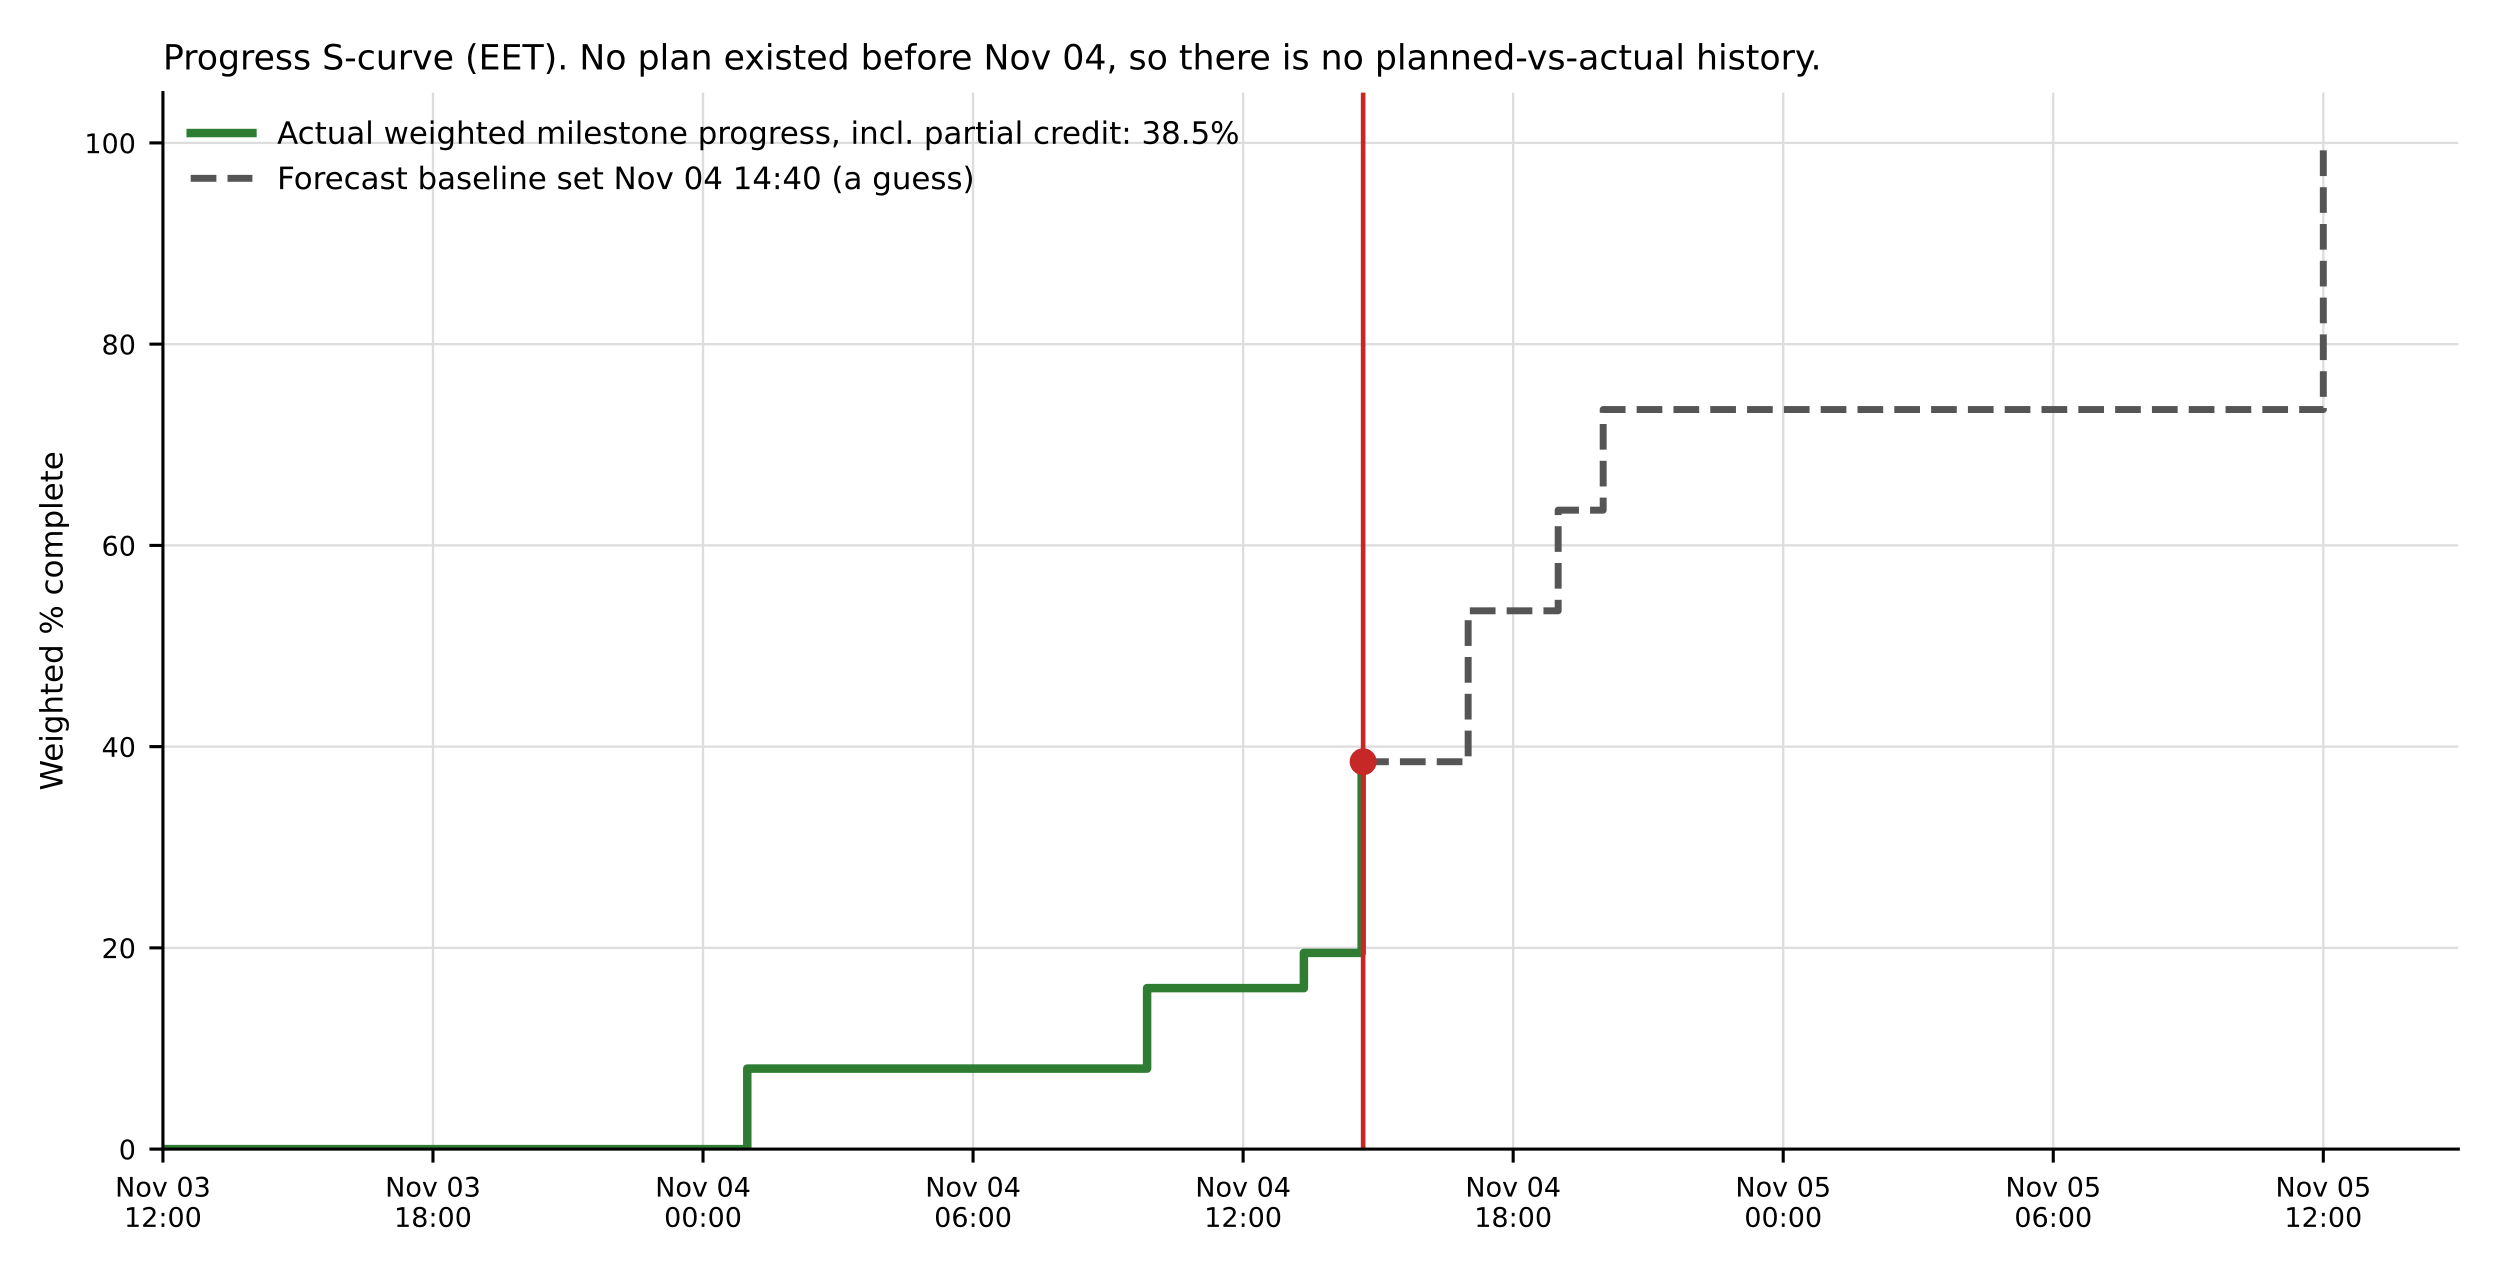
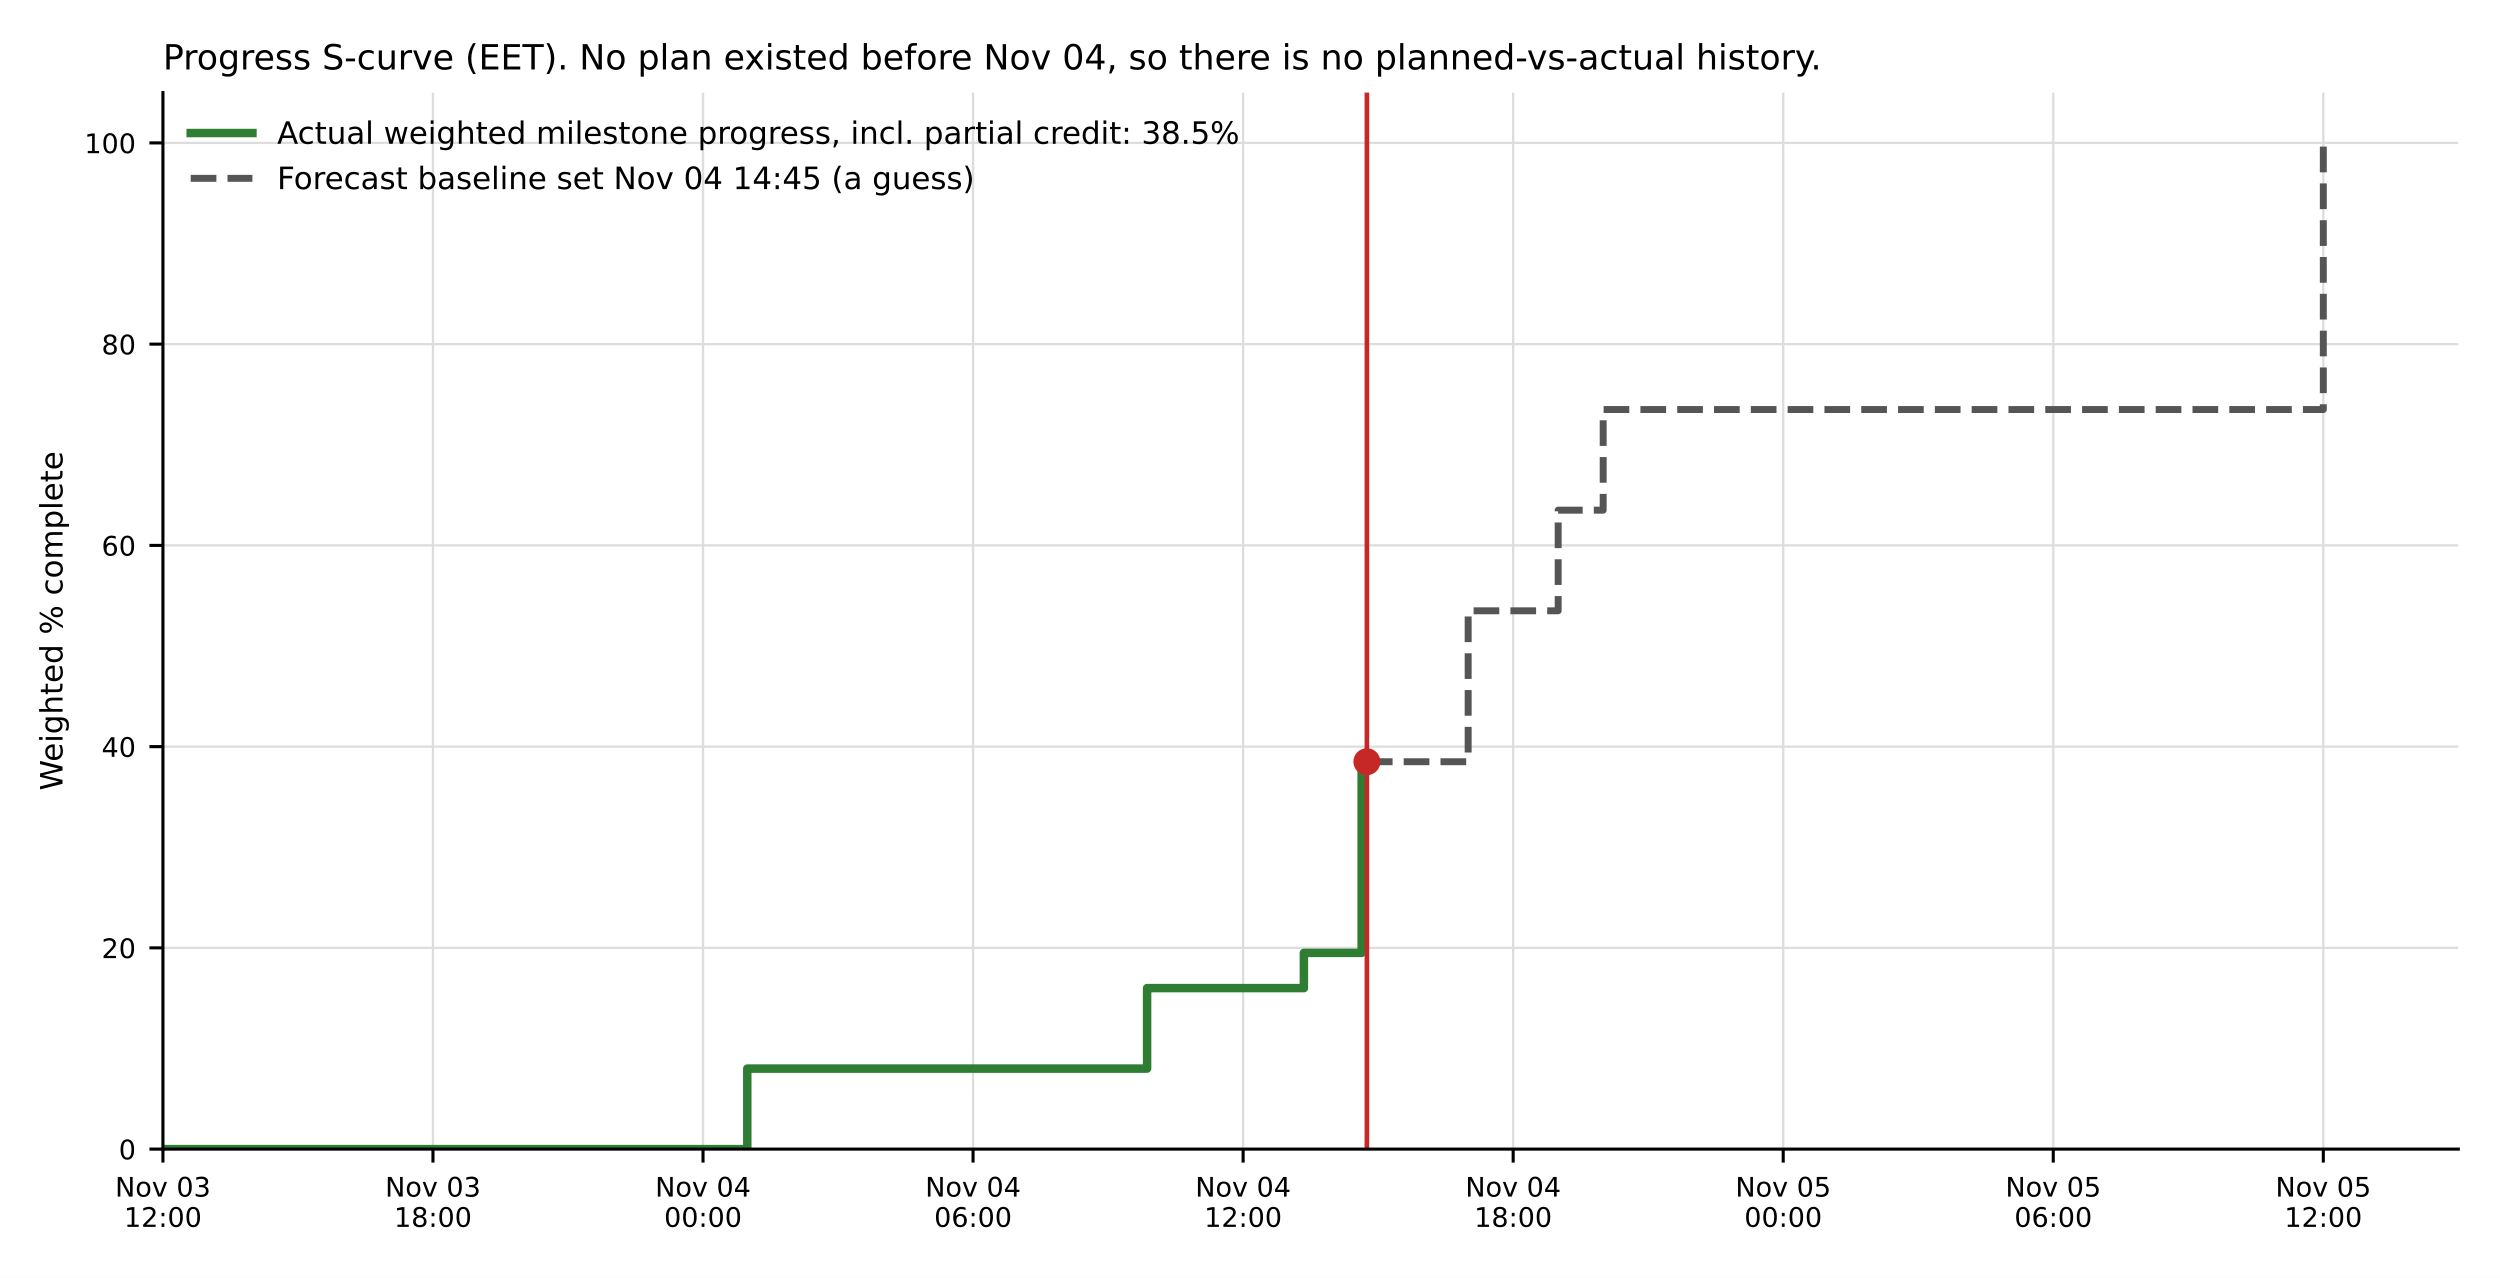
<svg xmlns="http://www.w3.org/2000/svg" xmlns:xlink="http://www.w3.org/1999/xlink" width="648pt" height="331.2pt" viewBox="0 0 648 331.2" version="1.1">
  <defs>
    <style type="text/css">*{stroke-linejoin: round; stroke-linecap: butt}</style>
  </defs>
  <g id="figure_1">
    <g id="patch_1">
      <path d="M 0 331.2  L 648 331.2  L 648 0  L 0 0  z " style="fill: #ffffff" />
    </g>
    <g id="axes_1">
      <g id="patch_2">
        <path d="M 42.23 297.848  L 637.2 297.848  L 637.2 24  L 42.23 24  z " style="fill: #ffffff" />
      </g>
      <g id="matplotlib.axis_1">
        <g id="xtick_1">
          <g id="line2d_1">
-             <path d="M 42.23 297.848  L 42.23 24  " clip-path="url(#p2f691febc2)" style="fill: none; stroke: #dddddd; stroke-width: 0.6; stroke-linecap: square" />
+             <path d="M 42.23 297.848  L 42.23 24  " clip-path="url(#p8adec49cbc)" style="fill: none; stroke: #dddddd; stroke-width: 0.6; stroke-linecap: square" />
          </g>
          <g id="line2d_2">
            <defs>
-               <path id="mf03283ba0b" d="M 0 0  L 0 3.5  " style="stroke: #000000; stroke-width: 0.8" />
+               <path id="m4cbd25eb86" d="M 0 0  L 0 3.5  " style="stroke: #000000; stroke-width: 0.8" />
            </defs>
            <g>
-               <use xlink:href="#mf03283ba0b" x="42.23" y="297.848" style="stroke: #000000; stroke-width: 0.8" />
+               <use xlink:href="#m4cbd25eb86" x="42.23" y="297.848" style="stroke: #000000; stroke-width: 0.8" />
            </g>
          </g>
          <g id="text_1">
            <text style="font-size: 7px; font-family: 'DejaVu Sans'" transform="translate(29.83234 310.1669)">Nov 03</text>
            <text style="font-size: 7px; font-family: 'DejaVu Sans'" transform="translate(32.14344 318.0054)">12:00</text>
          </g>
        </g>
        <g id="xtick_2">
          <g id="line2d_3">
-             <path d="M 112.226 297.848  L 112.226 24  " clip-path="url(#p2f691febc2)" style="fill: none; stroke: #dddddd; stroke-width: 0.6; stroke-linecap: square" />
+             <path d="M 112.226 297.848  L 112.226 24  " clip-path="url(#p8adec49cbc)" style="fill: none; stroke: #dddddd; stroke-width: 0.6; stroke-linecap: square" />
          </g>
          <g id="line2d_4">
            <g>
-               <use xlink:href="#mf03283ba0b" x="112.226" y="297.848" style="stroke: #000000; stroke-width: 0.8" />
+               <use xlink:href="#m4cbd25eb86" x="112.226" y="297.848" style="stroke: #000000; stroke-width: 0.8" />
            </g>
          </g>
          <g id="text_2">
            <text style="font-size: 7px; font-family: 'DejaVu Sans'" transform="translate(99.82881 310.1669)">Nov 03</text>
            <text style="font-size: 7px; font-family: 'DejaVu Sans'" transform="translate(102.1399 318.0054)">18:00</text>
          </g>
        </g>
        <g id="xtick_3">
          <g id="line2d_5">
-             <path d="M 182.223 297.848  L 182.223 24  " clip-path="url(#p2f691febc2)" style="fill: none; stroke: #dddddd; stroke-width: 0.6; stroke-linecap: square" />
+             <path d="M 182.223 297.848  L 182.223 24  " clip-path="url(#p8adec49cbc)" style="fill: none; stroke: #dddddd; stroke-width: 0.6; stroke-linecap: square" />
          </g>
          <g id="line2d_6">
            <g>
-               <use xlink:href="#mf03283ba0b" x="182.223" y="297.848" style="stroke: #000000; stroke-width: 0.8" />
+               <use xlink:href="#m4cbd25eb86" x="182.223" y="297.848" style="stroke: #000000; stroke-width: 0.8" />
            </g>
          </g>
          <g id="text_3">
            <text style="font-size: 7px; font-family: 'DejaVu Sans'" transform="translate(169.8253 310.1669)">Nov 04</text>
            <text style="font-size: 7px; font-family: 'DejaVu Sans'" transform="translate(172.1364 318.0054)">00:00</text>
          </g>
        </g>
        <g id="xtick_4">
          <g id="line2d_7">
-             <path d="M 252.219 297.848  L 252.219 24  " clip-path="url(#p2f691febc2)" style="fill: none; stroke: #dddddd; stroke-width: 0.6; stroke-linecap: square" />
+             <path d="M 252.219 297.848  L 252.219 24  " clip-path="url(#p8adec49cbc)" style="fill: none; stroke: #dddddd; stroke-width: 0.6; stroke-linecap: square" />
          </g>
          <g id="line2d_8">
            <g>
-               <use xlink:href="#mf03283ba0b" x="252.219" y="297.848" style="stroke: #000000; stroke-width: 0.8" />
+               <use xlink:href="#m4cbd25eb86" x="252.219" y="297.848" style="stroke: #000000; stroke-width: 0.8" />
            </g>
          </g>
          <g id="text_4">
            <text style="font-size: 7px; font-family: 'DejaVu Sans'" transform="translate(239.8218 310.1669)">Nov 04</text>
            <text style="font-size: 7px; font-family: 'DejaVu Sans'" transform="translate(242.1328 318.0054)">06:00</text>
          </g>
        </g>
        <g id="xtick_5">
          <g id="line2d_9">
-             <path d="M 322.216 297.848  L 322.216 24  " clip-path="url(#p2f691febc2)" style="fill: none; stroke: #dddddd; stroke-width: 0.6; stroke-linecap: square" />
+             <path d="M 322.216 297.848  L 322.216 24  " clip-path="url(#p8adec49cbc)" style="fill: none; stroke: #dddddd; stroke-width: 0.6; stroke-linecap: square" />
          </g>
          <g id="line2d_10">
            <g>
-               <use xlink:href="#mf03283ba0b" x="322.216" y="297.848" style="stroke: #000000; stroke-width: 0.8" />
+               <use xlink:href="#m4cbd25eb86" x="322.216" y="297.848" style="stroke: #000000; stroke-width: 0.8" />
            </g>
          </g>
          <g id="text_5">
            <text style="font-size: 7px; font-family: 'DejaVu Sans'" transform="translate(309.8182 310.1669)">Nov 04</text>
            <text style="font-size: 7px; font-family: 'DejaVu Sans'" transform="translate(312.1293 318.0054)">12:00</text>
          </g>
        </g>
        <g id="xtick_6">
          <g id="line2d_11">
-             <path d="M 392.212 297.848  L 392.212 24  " clip-path="url(#p2f691febc2)" style="fill: none; stroke: #dddddd; stroke-width: 0.6; stroke-linecap: square" />
+             <path d="M 392.212 297.848  L 392.212 24  " clip-path="url(#p8adec49cbc)" style="fill: none; stroke: #dddddd; stroke-width: 0.6; stroke-linecap: square" />
          </g>
          <g id="line2d_12">
            <g>
-               <use xlink:href="#mf03283ba0b" x="392.212" y="297.848" style="stroke: #000000; stroke-width: 0.8" />
+               <use xlink:href="#m4cbd25eb86" x="392.212" y="297.848" style="stroke: #000000; stroke-width: 0.8" />
            </g>
          </g>
          <g id="text_6">
            <text style="font-size: 7px; font-family: 'DejaVu Sans'" transform="translate(379.8147 310.1669)">Nov 04</text>
            <text style="font-size: 7px; font-family: 'DejaVu Sans'" transform="translate(382.1258 318.0054)">18:00</text>
          </g>
        </g>
        <g id="xtick_7">
          <g id="line2d_13">
-             <path d="M 462.209 297.848  L 462.209 24  " clip-path="url(#p2f691febc2)" style="fill: none; stroke: #dddddd; stroke-width: 0.6; stroke-linecap: square" />
+             <path d="M 462.209 297.848  L 462.209 24  " clip-path="url(#p8adec49cbc)" style="fill: none; stroke: #dddddd; stroke-width: 0.6; stroke-linecap: square" />
          </g>
          <g id="line2d_14">
            <g>
-               <use xlink:href="#mf03283ba0b" x="462.209" y="297.848" style="stroke: #000000; stroke-width: 0.8" />
+               <use xlink:href="#m4cbd25eb86" x="462.209" y="297.848" style="stroke: #000000; stroke-width: 0.8" />
            </g>
          </g>
          <g id="text_7">
            <text style="font-size: 7px; font-family: 'DejaVu Sans'" transform="translate(449.8112 310.1669)">Nov 05</text>
            <text style="font-size: 7px; font-family: 'DejaVu Sans'" transform="translate(452.1223 318.0054)">00:00</text>
          </g>
        </g>
        <g id="xtick_8">
          <g id="line2d_15">
-             <path d="M 532.205 297.848  L 532.205 24  " clip-path="url(#p2f691febc2)" style="fill: none; stroke: #dddddd; stroke-width: 0.6; stroke-linecap: square" />
+             <path d="M 532.205 297.848  L 532.205 24  " clip-path="url(#p8adec49cbc)" style="fill: none; stroke: #dddddd; stroke-width: 0.6; stroke-linecap: square" />
          </g>
          <g id="line2d_16">
            <g>
-               <use xlink:href="#mf03283ba0b" x="532.205" y="297.848" style="stroke: #000000; stroke-width: 0.8" />
+               <use xlink:href="#m4cbd25eb86" x="532.205" y="297.848" style="stroke: #000000; stroke-width: 0.8" />
            </g>
          </g>
          <g id="text_8">
            <text style="font-size: 7px; font-family: 'DejaVu Sans'" transform="translate(519.8076 310.1669)">Nov 05</text>
            <text style="font-size: 7px; font-family: 'DejaVu Sans'" transform="translate(522.1187 318.0054)">06:00</text>
          </g>
        </g>
        <g id="xtick_9">
          <g id="line2d_17">
-             <path d="M 602.202 297.848  L 602.202 24  " clip-path="url(#p2f691febc2)" style="fill: none; stroke: #dddddd; stroke-width: 0.6; stroke-linecap: square" />
+             <path d="M 602.202 297.848  L 602.202 24  " clip-path="url(#p8adec49cbc)" style="fill: none; stroke: #dddddd; stroke-width: 0.6; stroke-linecap: square" />
          </g>
          <g id="line2d_18">
            <g>
-               <use xlink:href="#mf03283ba0b" x="602.202" y="297.848" style="stroke: #000000; stroke-width: 0.8" />
+               <use xlink:href="#m4cbd25eb86" x="602.202" y="297.848" style="stroke: #000000; stroke-width: 0.8" />
            </g>
          </g>
          <g id="text_9">
            <text style="font-size: 7px; font-family: 'DejaVu Sans'" transform="translate(589.8041 310.1669)">Nov 05</text>
            <text style="font-size: 7px; font-family: 'DejaVu Sans'" transform="translate(592.1152 318.0054)">12:00</text>
          </g>
        </g>
      </g>
      <g id="matplotlib.axis_2">
        <g id="ytick_1">
          <g id="line2d_19">
-             <path d="M 42.23 297.848  L 637.2 297.848  " clip-path="url(#p2f691febc2)" style="fill: none; stroke: #dddddd; stroke-width: 0.6; stroke-linecap: square" />
+             <path d="M 42.23 297.848  L 637.2 297.848  " clip-path="url(#p8adec49cbc)" style="fill: none; stroke: #dddddd; stroke-width: 0.6; stroke-linecap: square" />
          </g>
          <g id="line2d_20">
            <defs>
-               <path id="mec1f69090a" d="M 0 0  L -3.5 0  " style="stroke: #000000; stroke-width: 0.8" />
+               <path id="m48f073bc34" d="M 0 0  L -3.5 0  " style="stroke: #000000; stroke-width: 0.8" />
            </defs>
            <g>
-               <use xlink:href="#mec1f69090a" x="42.23" y="297.848" style="stroke: #000000; stroke-width: 0.8" />
+               <use xlink:href="#m48f073bc34" x="42.23" y="297.848" style="stroke: #000000; stroke-width: 0.8" />
            </g>
          </g>
          <g id="text_10">
            <text style="font-size: 7px; font-family: 'DejaVu Sans'; text-anchor: end" x="35.23" y="300.507" transform="rotate(-0 35.23 300.5075)">0</text>
          </g>
        </g>
        <g id="ytick_2">
          <g id="line2d_21">
-             <path d="M 42.23 245.686  L 637.2 245.686  " clip-path="url(#p2f691febc2)" style="fill: none; stroke: #dddddd; stroke-width: 0.6; stroke-linecap: square" />
+             <path d="M 42.23 245.686  L 637.2 245.686  " clip-path="url(#p8adec49cbc)" style="fill: none; stroke: #dddddd; stroke-width: 0.6; stroke-linecap: square" />
          </g>
          <g id="line2d_22">
            <g>
-               <use xlink:href="#mec1f69090a" x="42.23" y="245.686" style="stroke: #000000; stroke-width: 0.8" />
+               <use xlink:href="#m48f073bc34" x="42.23" y="245.686" style="stroke: #000000; stroke-width: 0.8" />
            </g>
          </g>
          <g id="text_11">
            <text style="font-size: 7px; font-family: 'DejaVu Sans'; text-anchor: end" x="35.23" y="248.346" transform="rotate(-0 35.23 248.3459)">20</text>
          </g>
        </g>
        <g id="ytick_3">
          <g id="line2d_23">
-             <path d="M 42.23 193.525  L 637.2 193.525  " clip-path="url(#p2f691febc2)" style="fill: none; stroke: #dddddd; stroke-width: 0.6; stroke-linecap: square" />
+             <path d="M 42.23 193.525  L 637.2 193.525  " clip-path="url(#p8adec49cbc)" style="fill: none; stroke: #dddddd; stroke-width: 0.6; stroke-linecap: square" />
          </g>
          <g id="line2d_24">
            <g>
-               <use xlink:href="#mec1f69090a" x="42.23" y="193.525" style="stroke: #000000; stroke-width: 0.8" />
+               <use xlink:href="#m48f073bc34" x="42.23" y="193.525" style="stroke: #000000; stroke-width: 0.8" />
            </g>
          </g>
          <g id="text_12">
            <text style="font-size: 7px; font-family: 'DejaVu Sans'; text-anchor: end" x="35.23" y="196.184" transform="rotate(-0 35.23 196.1844)">40</text>
          </g>
        </g>
        <g id="ytick_4">
          <g id="line2d_25">
-             <path d="M 42.23 141.363  L 637.2 141.363  " clip-path="url(#p2f691febc2)" style="fill: none; stroke: #dddddd; stroke-width: 0.6; stroke-linecap: square" />
+             <path d="M 42.23 141.363  L 637.2 141.363  " clip-path="url(#p8adec49cbc)" style="fill: none; stroke: #dddddd; stroke-width: 0.6; stroke-linecap: square" />
          </g>
          <g id="line2d_26">
            <g>
-               <use xlink:href="#mec1f69090a" x="42.23" y="141.363" style="stroke: #000000; stroke-width: 0.8" />
+               <use xlink:href="#m48f073bc34" x="42.23" y="141.363" style="stroke: #000000; stroke-width: 0.8" />
            </g>
          </g>
          <g id="text_13">
            <text style="font-size: 7px; font-family: 'DejaVu Sans'; text-anchor: end" x="35.23" y="144.023" transform="rotate(-0 35.23 144.0229)">60</text>
          </g>
        </g>
        <g id="ytick_5">
          <g id="line2d_27">
-             <path d="M 42.23 89.202  L 637.2 89.202  " clip-path="url(#p2f691febc2)" style="fill: none; stroke: #dddddd; stroke-width: 0.6; stroke-linecap: square" />
+             <path d="M 42.23 89.202  L 637.2 89.202  " clip-path="url(#p8adec49cbc)" style="fill: none; stroke: #dddddd; stroke-width: 0.6; stroke-linecap: square" />
          </g>
          <g id="line2d_28">
            <g>
-               <use xlink:href="#mec1f69090a" x="42.23" y="89.202" style="stroke: #000000; stroke-width: 0.8" />
+               <use xlink:href="#m48f073bc34" x="42.23" y="89.202" style="stroke: #000000; stroke-width: 0.8" />
            </g>
          </g>
          <g id="text_14">
            <text style="font-size: 7px; font-family: 'DejaVu Sans'; text-anchor: end" x="35.23" y="91.861" transform="rotate(-0 35.23 91.86136)">80</text>
          </g>
        </g>
        <g id="ytick_6">
          <g id="line2d_29">
-             <path d="M 42.23 37.04  L 637.2 37.04  " clip-path="url(#p2f691febc2)" style="fill: none; stroke: #dddddd; stroke-width: 0.6; stroke-linecap: square" />
+             <path d="M 42.23 37.04  L 637.2 37.04  " clip-path="url(#p8adec49cbc)" style="fill: none; stroke: #dddddd; stroke-width: 0.6; stroke-linecap: square" />
          </g>
          <g id="line2d_30">
            <g>
-               <use xlink:href="#mec1f69090a" x="42.23" y="37.04" style="stroke: #000000; stroke-width: 0.8" />
+               <use xlink:href="#m48f073bc34" x="42.23" y="37.04" style="stroke: #000000; stroke-width: 0.8" />
            </g>
          </g>
          <g id="text_15">
            <text style="font-size: 7px; font-family: 'DejaVu Sans'; text-anchor: end" x="35.23" y="39.7" transform="rotate(-0 35.23 39.69983)">100</text>
          </g>
        </g>
        <g id="text_16">
          <text style="font-size: 8px; font-family: 'DejaVu Sans'; text-anchor: middle" x="16.205" y="160.924" transform="rotate(-90 16.205 160.924)">Weighted % complete</text>
        </g>
      </g>
      <g id="line2d_31">
-         <path d="M 42.23 297.848  L 193.695 297.848  L 193.695 276.983  L 297.328 276.983  L 297.328 256.119  L 337.965 256.119  L 337.965 246.991  L 352.937 246.991  L 352.937 236.558  L 352.937 236.558  L 352.937 197.437  L 353.325 197.437  " clip-path="url(#p2f691febc2)" style="fill: none; stroke: #2e7d32; stroke-width: 2.2; stroke-linecap: square" />
+         <path d="M 42.23 297.848  L 193.695 297.848  L 193.695 276.983  L 297.328 276.983  L 297.328 256.119  L 337.965 256.119  L 337.965 246.991  L 352.937 246.991  L 352.937 236.558  L 352.937 236.558  L 352.937 197.437  L 354.298 197.437  " clip-path="url(#p8adec49cbc)" style="fill: none; stroke: #2e7d32; stroke-width: 2.2; stroke-linecap: square" />
      </g>
      <g id="line2d_32">
-         <path d="M 353.325 197.437  L 380.546 197.437  L 380.546 158.316  L 403.878 158.316  L 403.878 147.884  L 403.878 147.884  L 403.878 132.235  L 415.545 132.235  L 415.545 119.195  L 415.545 119.195  L 415.545 106.154  L 602.202 106.154  L 602.202 97.026  L 602.202 97.026  L 602.202 37.04  " clip-path="url(#p2f691febc2)" style="fill: none; stroke-dasharray: 6.66,2.88; stroke-dashoffset: 0; stroke: #555555; stroke-width: 1.8" />
+         <path d="M 354.298 197.437  L 380.546 197.437  L 380.546 158.316  L 403.878 158.316  L 403.878 147.884  L 403.878 147.884  L 403.878 132.235  L 415.545 132.235  L 415.545 119.195  L 415.545 119.195  L 415.545 106.154  L 602.202 106.154  L 602.202 97.026  L 602.202 97.026  L 602.202 37.04  " clip-path="url(#p8adec49cbc)" style="fill: none; stroke-dasharray: 6.66,2.88; stroke-dashoffset: 0; stroke: #555555; stroke-width: 1.8" />
      </g>
      <g id="line2d_33">
-         <path d="M 353.325 297.848  L 353.325 24  " clip-path="url(#p2f691febc2)" style="fill: none; stroke: #c62828; stroke-width: 1.2; stroke-linecap: square" />
+         <path d="M 354.298 297.848  L 354.298 24  " clip-path="url(#p8adec49cbc)" style="fill: none; stroke: #c62828; stroke-width: 1.2; stroke-linecap: square" />
      </g>
      <g id="patch_3">
        <path d="M 42.23 297.848  L 42.23 24  " style="fill: none; stroke: #000000; stroke-width: 0.8; stroke-linejoin: miter; stroke-linecap: square" />
      </g>
      <g id="patch_4">
        <path d="M 42.23 297.848  L 637.2 297.848  " style="fill: none; stroke: #000000; stroke-width: 0.8; stroke-linejoin: miter; stroke-linecap: square" />
      </g>
      <g id="text_17">
        <text style="font-size: 9px; font-family: 'DejaVu Sans'; text-anchor: start" x="42.23" y="18" transform="rotate(-0 42.23 18)">Progress S-curve (EET). No plan existed before Nov 04, so there is no planned-vs-actual history.</text>
      </g>
      <g id="PathCollection_1">
        <defs>
-           <path id="m4917bd6236" d="M 0 3  C 0.796 3 1.559 2.684 2.121 2.121  C 2.684 1.559 3 0.796 3 0  C 3 -0.796 2.684 -1.559 2.121 -2.121  C 1.559 -2.684 0.796 -3 0 -3  C -0.796 -3 -1.559 -2.684 -2.121 -2.121  C -2.684 -1.559 -3 -0.796 -3 0  C -3 0.796 -2.684 1.559 -2.121 2.121  C -1.559 2.684 -0.796 3 0 3  z " style="stroke: #c62828" />
+           <path id="m83cbd5cad0" d="M 0 3  C 0.796 3 1.559 2.684 2.121 2.121  C 2.684 1.559 3 0.796 3 0  C 3 -0.796 2.684 -1.559 2.121 -2.121  C 1.559 -2.684 0.796 -3 0 -3  C -0.796 -3 -1.559 -2.684 -2.121 -2.121  C -2.684 -1.559 -3 -0.796 -3 0  C -3 0.796 -2.684 1.559 -2.121 2.121  C -1.559 2.684 -0.796 3 0 3  z " style="stroke: #c62828" />
        </defs>
-         <g clip-path="url(#p2f691febc2)">
-           <use xlink:href="#m4917bd6236" x="353.325" y="197.437" style="fill: #c62828; stroke: #c62828" />
+         <g clip-path="url(#p8adec49cbc)">
+           <use xlink:href="#m83cbd5cad0" x="354.298" y="197.437" style="fill: #c62828; stroke: #c62828" />
        </g>
      </g>
      <g id="legend_1">
        <g id="line2d_34">
          <path d="M 49.43 34.479  L 57.43 34.479  L 65.43 34.479  " style="fill: none; stroke: #2e7d32; stroke-width: 2.2; stroke-linecap: square" />
        </g>
        <g id="text_18">
          <text style="font-size: 8px; font-family: 'DejaVu Sans'; text-anchor: start" x="71.83" y="37.279" transform="rotate(-0 71.83 37.27875)">Actual weighted milestone progress, incl. partial credit: 38.5%</text>
        </g>
        <g id="line2d_35">
          <path d="M 49.43 46.221  L 57.43 46.221  L 65.43 46.221  " style="fill: none; stroke-dasharray: 6.66,2.88; stroke-dashoffset: 0; stroke: #555555; stroke-width: 1.8" />
        </g>
        <g id="text_19">
-           <text style="font-size: 8px; font-family: 'DejaVu Sans'; text-anchor: start" x="71.83" y="49.021" transform="rotate(-0 71.83 49.02125)">Forecast baseline set Nov 04 14:40 (a guess)</text>
+           <text style="font-size: 8px; font-family: 'DejaVu Sans'; text-anchor: start" x="71.83" y="49.021" transform="rotate(-0 71.83 49.02125)">Forecast baseline set Nov 04 14:45 (a guess)</text>
        </g>
      </g>
    </g>
  </g>
  <defs>
-     <clipPath id="p2f691febc2">
+     <clipPath id="p8adec49cbc">
      <rect x="42.23" y="24" width="594.97" height="273.848" />
    </clipPath>
  </defs>
</svg>
